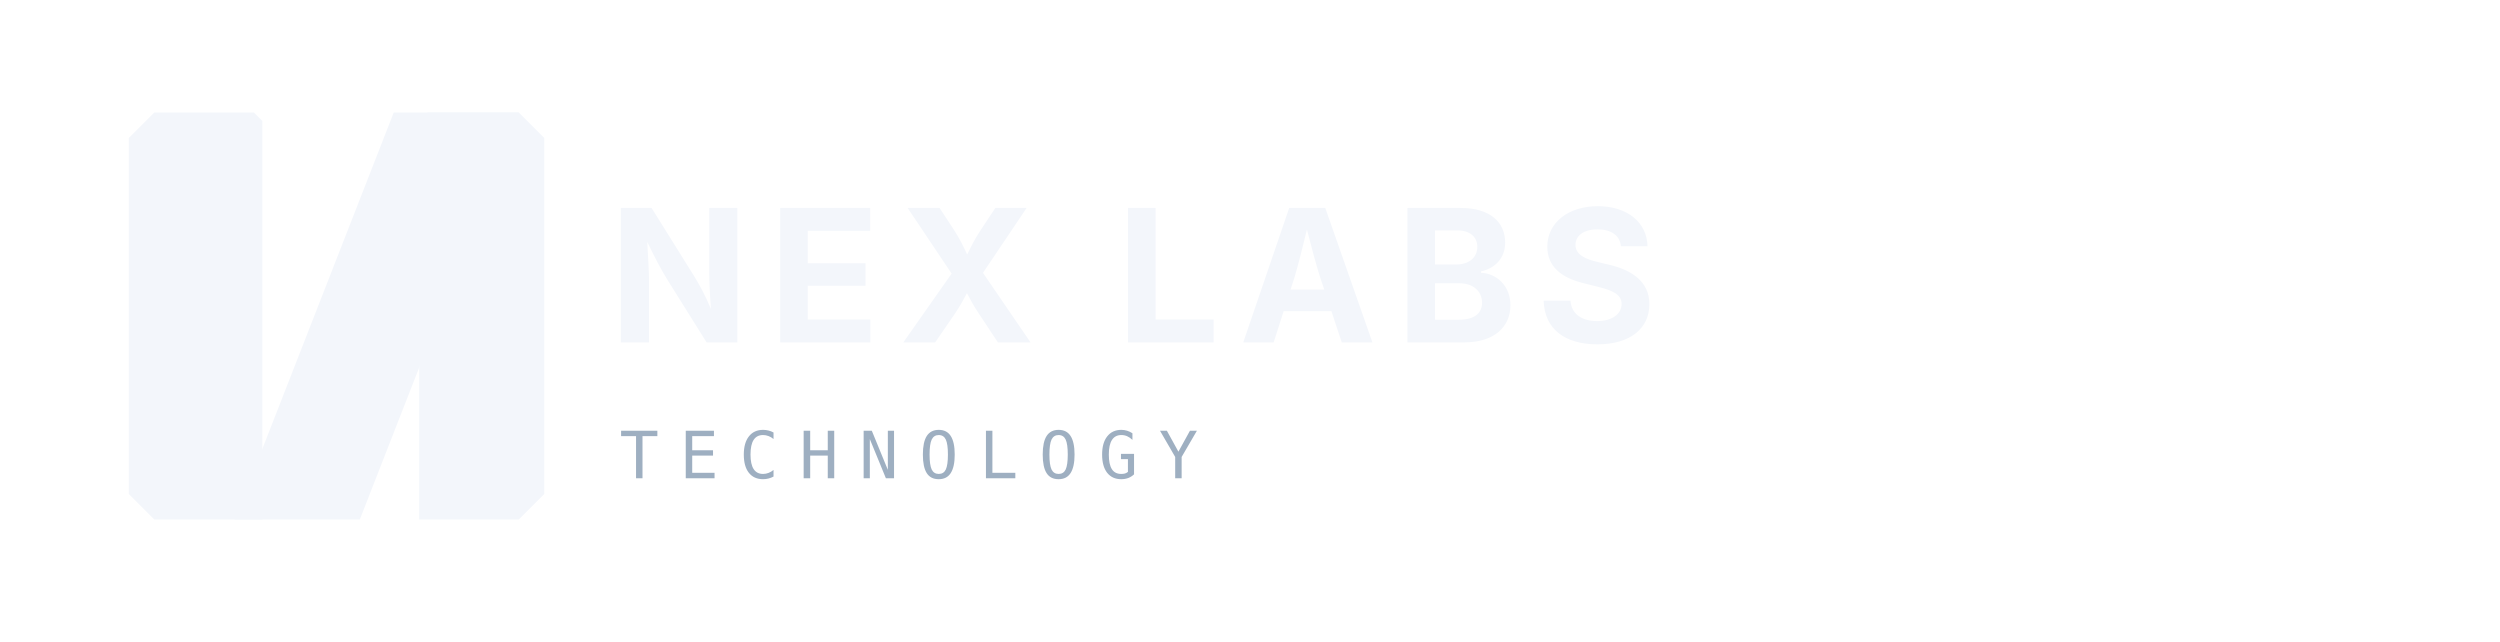
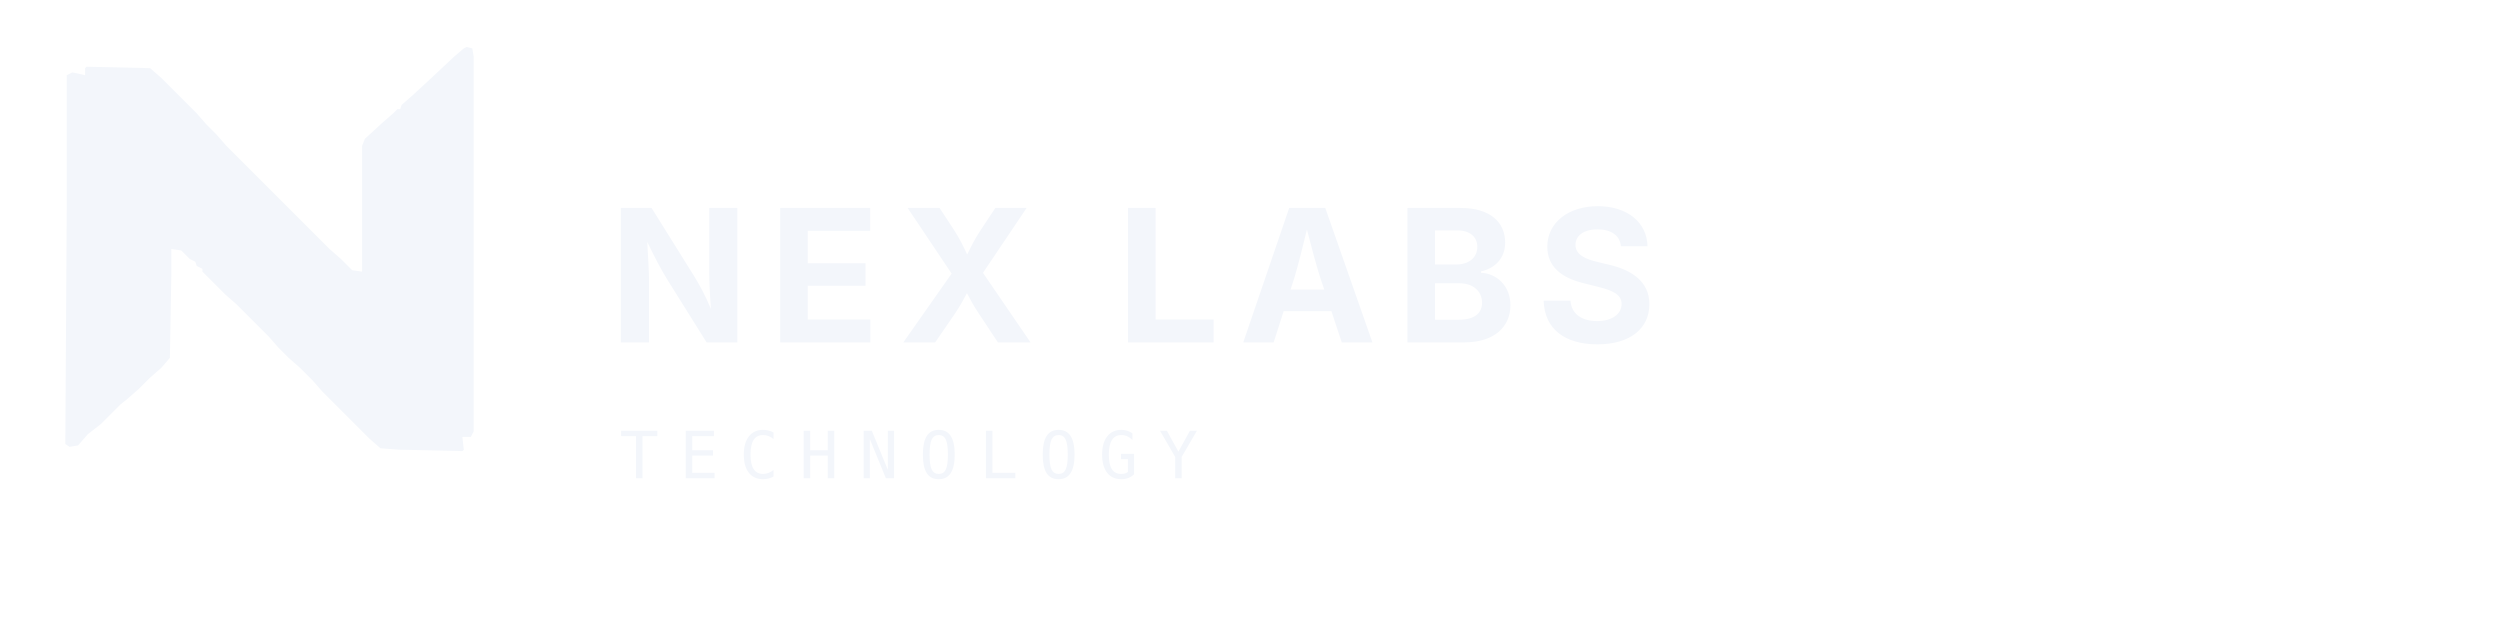
<svg xmlns="http://www.w3.org/2000/svg" viewBox="0 0 460 118" role="img" aria-labelledby="title desc">
-   <g fill="#F3F6FB" transform="translate(12 9) scale(.39)">
-     <path d="M42 30H89L93 34V222H42L30 210V42Z" />
-     <path d="M80 222L155 30H214L139 222Z" />
-     <path d="M167 34L171 30H214L226 42V210L214 222H167V34Z" />
+   <g id="master-geometry" fill="#F3F6FB" transform="translate(5 5) scale(0.26)">
+     <path data-master-path="" d="M0,0 L4,1 L5,7 L5,272 L3,276 L-3,276 L-2,285 L-3,286 L-48,285 L-61,284 L-69,277 L-102,244 L-109,236 L-118,227 L-126,220 L-133,213 L-140,205 L-148,197 L-153,192 L-163,182 L-171,175 L-187,159 L-187,157 L-191,155 L-192,152 L-196,150 L-202,144 L-209,143 L-209,162 L-210,220 L-216,227 L-224,234 L-232,242 L-240,249 L-245,253 L-250,258 L-259,267 L-268,274 L-275,282 L-281,283 L-284,281 L-283,114 L-283,20 L-279,18 L-270,20 L-270,15 L-269,14 L-224,15 L-216,22 L-191,47 L-184,55 L-177,62 L-170,70 L-97,143 L-89,150 L-81,158 L-74,159 L-74,70 L-72,65 L-60,54 L-52,47 L-49,44 L-47,44 L-46,41 L-38,34 L-25,22 L-9,7 L-2,1 Z " transform="translate(311 14)" />
  </g>
  <text x="112" y="63" fill="#F3F6FB" font-family="Inter, Segoe UI, Arial, sans-serif" font-size="34" font-weight="700" letter-spacing="3.4">NEX LABS</text>
-   <text x="114" y="88" fill="#9EAFC1" font-family="SFMono-Regular, Consolas, monospace" font-size="12" font-weight="500" letter-spacing="3.8">TECHNOLOGY</text>
+   <text x="114" y="88" fill="#F3F6FB" font-family="SFMono-Regular, Consolas, monospace" font-size="12" font-weight="500" letter-spacing="3.8">TECHNOLOGY</text>
</svg>
